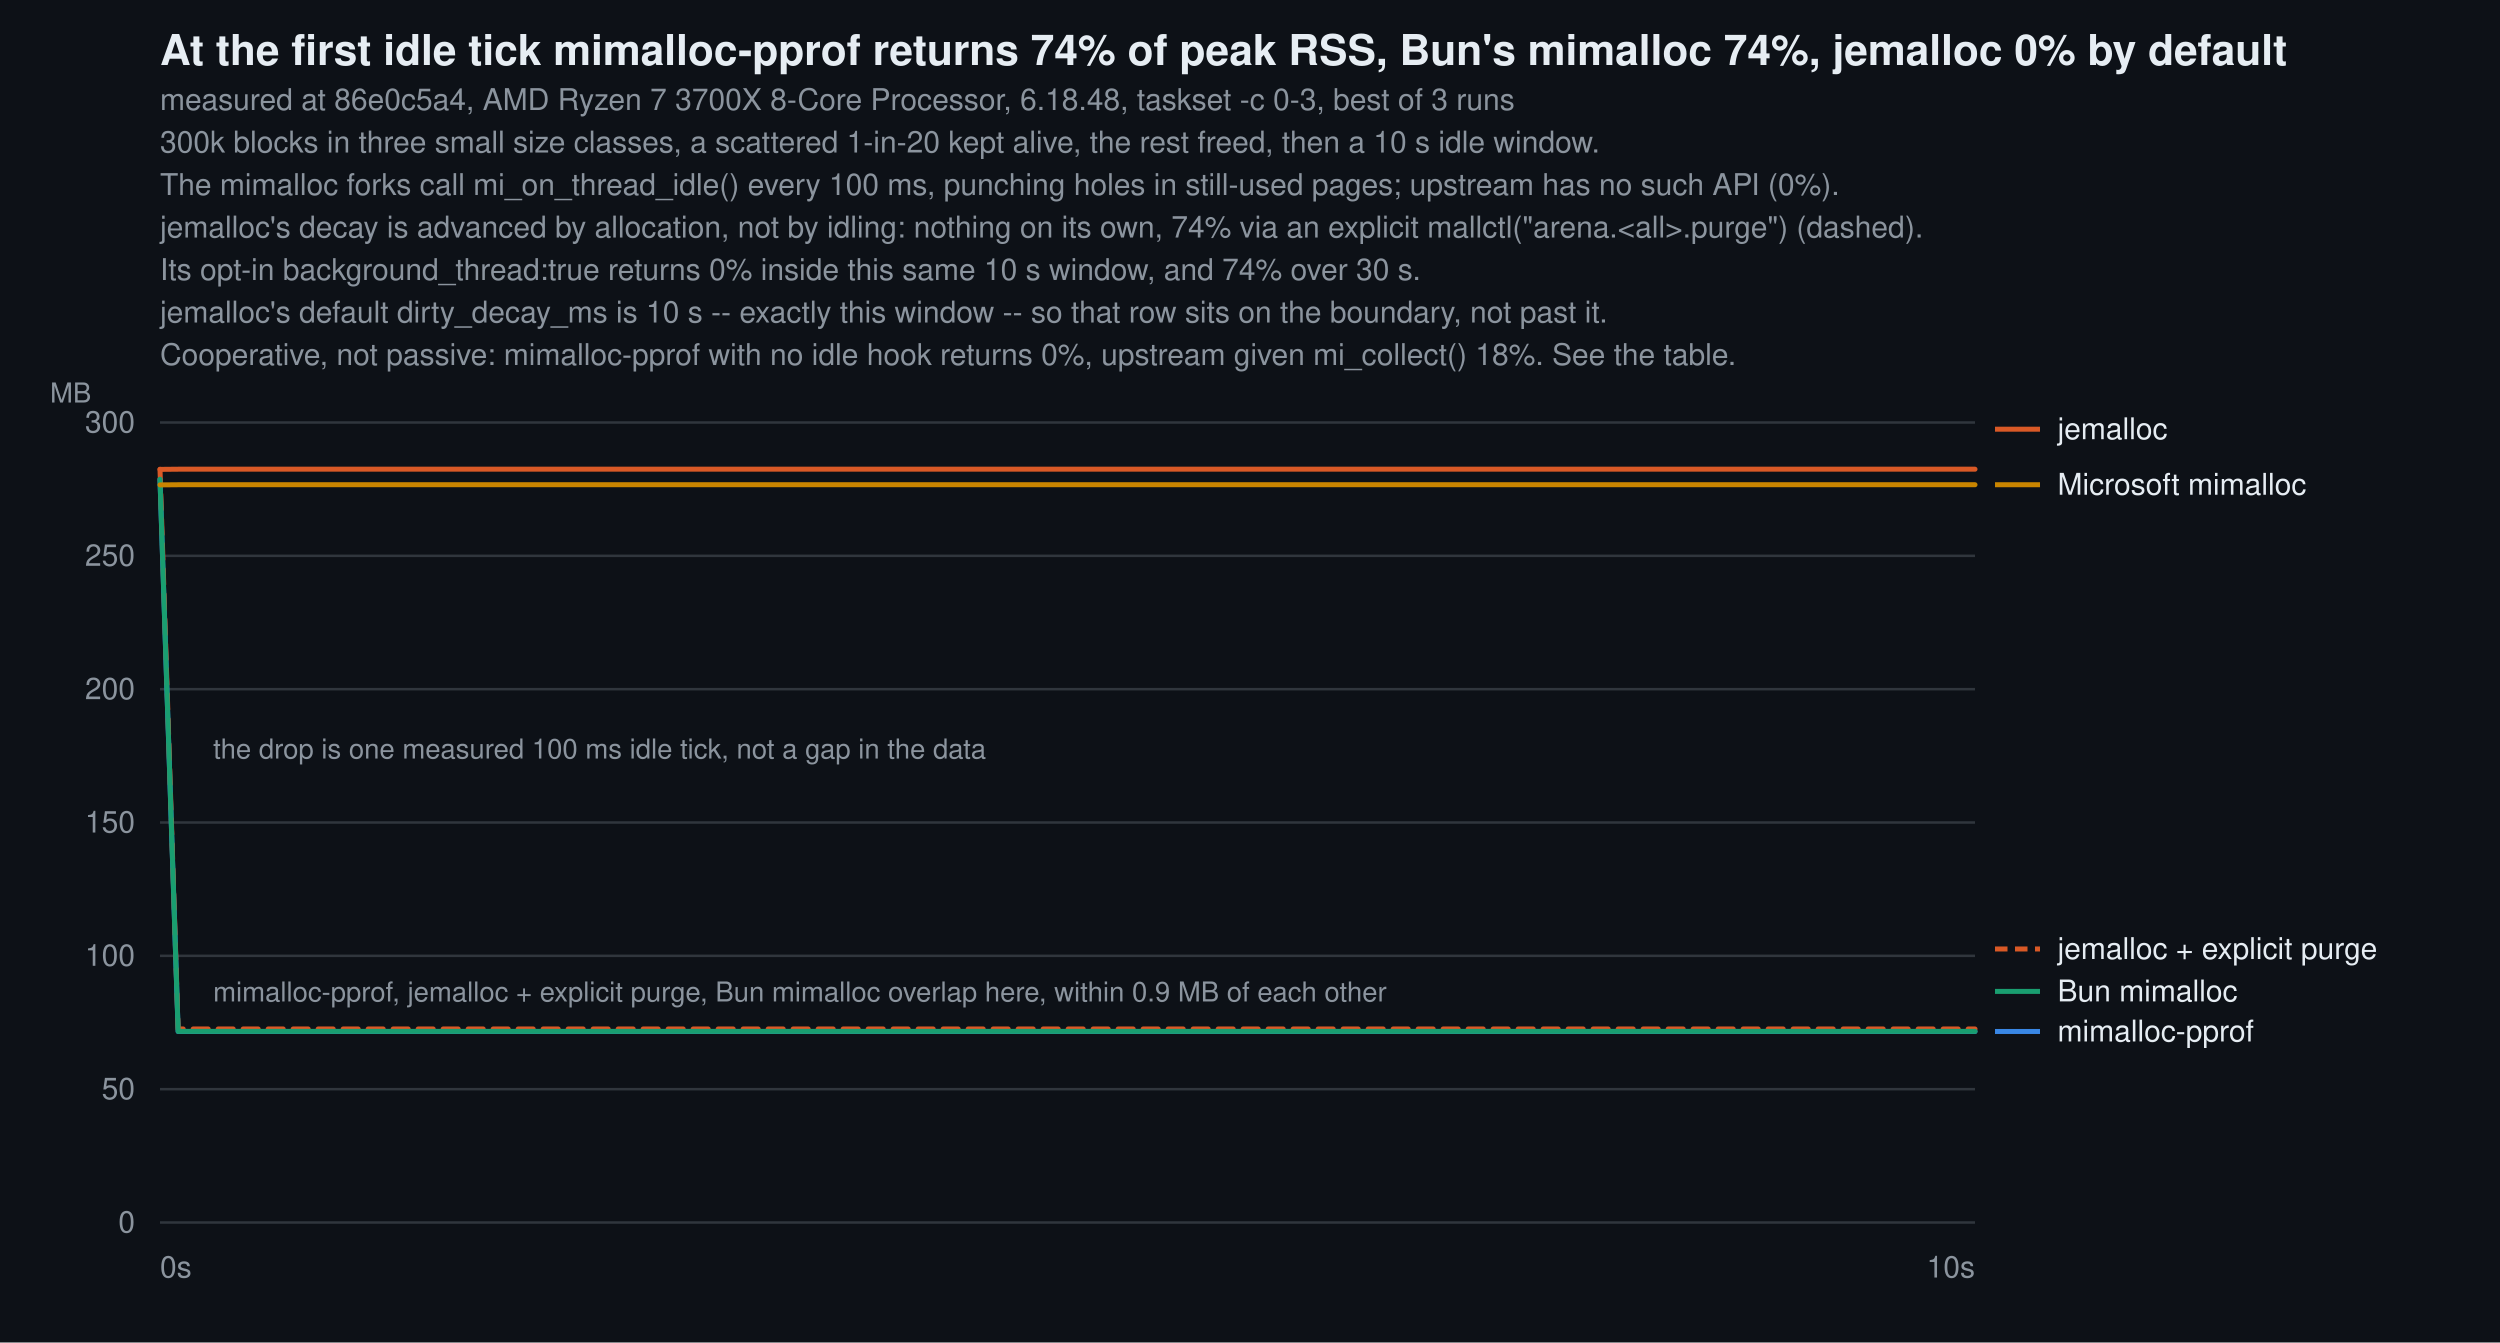
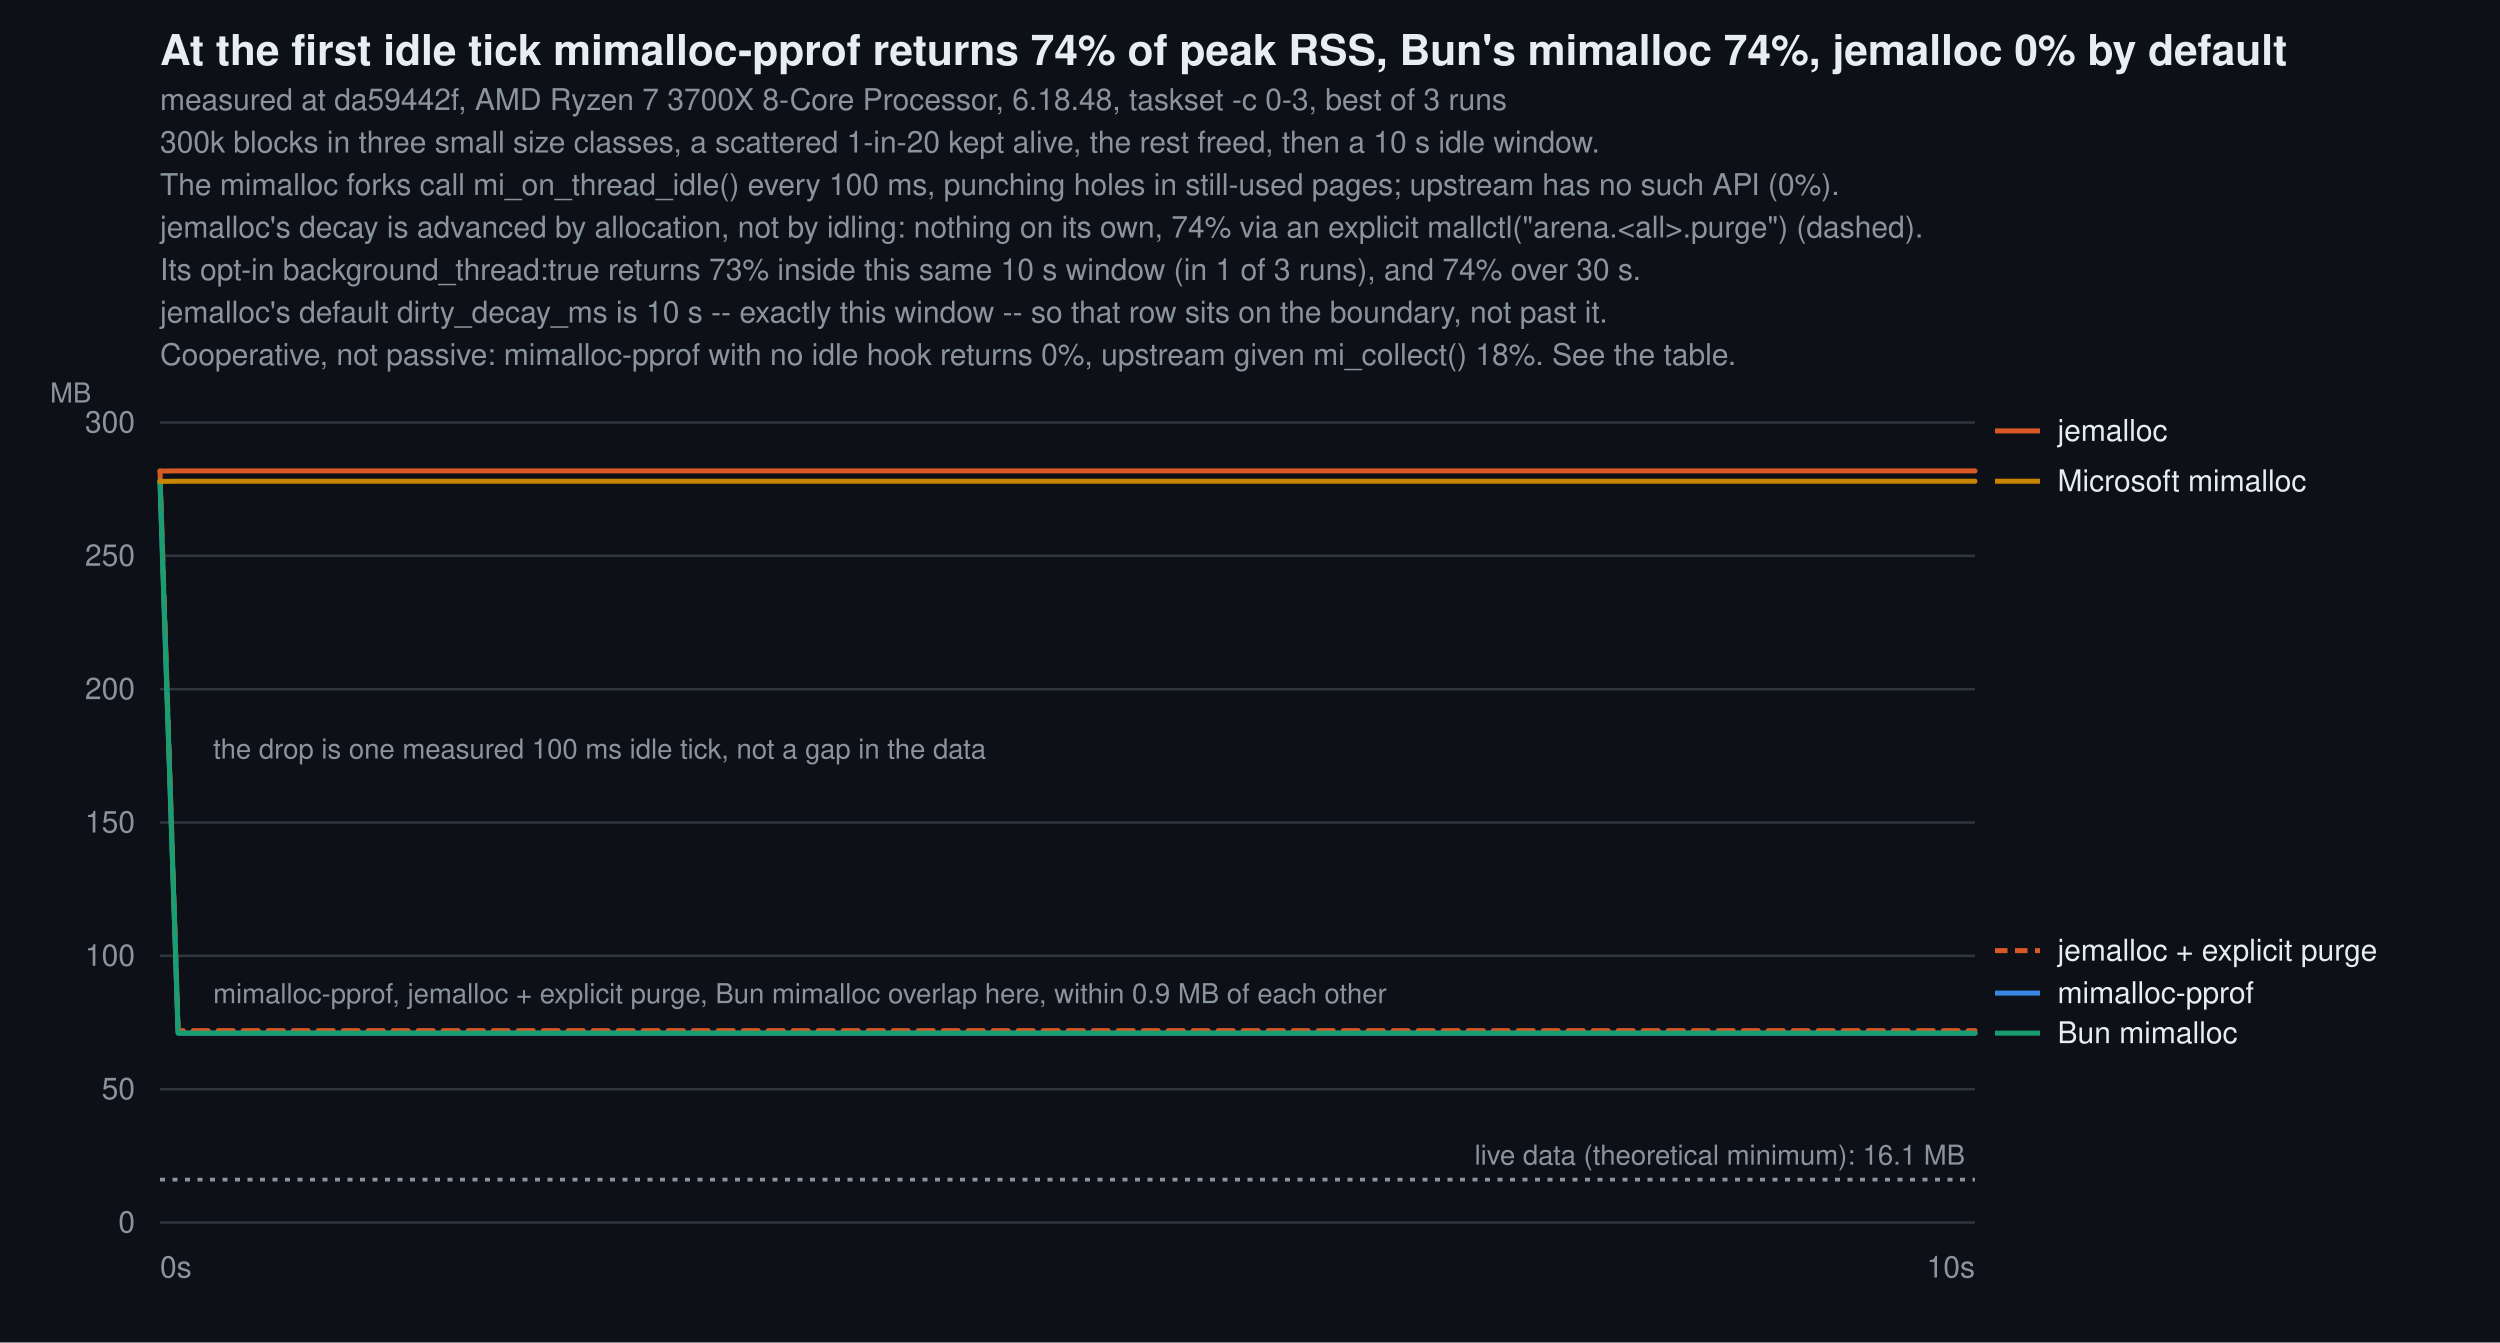
<svg xmlns="http://www.w3.org/2000/svg" viewBox="0 0 1000 537" width="1000" height="537" role="img" aria-label="At the first idle tick mimalloc-pprof returns 74% of peak RSS, Bun's mimalloc 74%, jemalloc 0% by default">
  <rect width="1000" height="537" fill="#0d1117" />
  <g font-family="-apple-system,BlinkMacSystemFont,Segoe UI,Helvetica,Arial,sans-serif">
    <text x="64" y="26" font-size="17" font-weight="600" fill="#e6edf3">At the first idle tick mimalloc-pprof returns 74% of peak RSS, Bun's mimalloc 74%, jemalloc 0% by default</text>
-     <text x="64" y="44" font-size="12" fill="#8b949e">measured at 86e0c5a4, AMD Ryzen 7 3700X 8-Core Processor, 6.18.48, taskset -c 0-3, best of 3 runs</text>
+     <text x="64" y="44" font-size="12" fill="#8b949e">measured at da59442f, AMD Ryzen 7 3700X 8-Core Processor, 6.18.48, taskset -c 0-3, best of 3 runs</text>
    <text x="64" y="61" font-size="12" fill="#8b949e">300k blocks in three small size classes, a scattered 1-in-20 kept alive, the rest freed, then a 10 s idle window.</text>
    <text x="64" y="78" font-size="12" fill="#8b949e">The mimalloc forks call mi_on_thread_idle() every 100 ms, punching holes in still-used pages; upstream has no such API (0%).</text>
    <text x="64" y="95" font-size="12" fill="#8b949e">jemalloc's decay is advanced by allocation, not by idling: nothing on its own, 74% via an explicit mallctl("arena.&lt;all&gt;.purge") (dashed).</text>
-     <text x="64" y="112" font-size="12" fill="#8b949e">Its opt-in background_thread:true returns 0% inside this same 10 s window, and 74% over 30 s.</text>
+     <text x="64" y="112" font-size="12" fill="#8b949e">Its opt-in background_thread:true returns 73% inside this same 10 s window (in 1 of 3 runs), and 74% over 30 s.</text>
    <text x="64" y="129" font-size="12" fill="#8b949e">jemalloc's default dirty_decay_ms is 10 s -- exactly this window -- so that row sits on the boundary, not past it.</text>
    <text x="64" y="146" font-size="12" fill="#8b949e">Cooperative, not passive: mimalloc-pprof with no idle hook returns 0%, upstream given mi_collect() 18%. See the table.</text>
    <line x1="64" y1="489.00" x2="790" y2="489.00" stroke="#30363d" stroke-width="1" />
    <text x="54" y="493.00" font-size="12" text-anchor="end" fill="#8b949e">0</text>
    <line x1="64" y1="435.67" x2="790" y2="435.67" stroke="#30363d" stroke-width="1" />
    <text x="54" y="439.67" font-size="12" text-anchor="end" fill="#8b949e">50</text>
    <line x1="64" y1="382.33" x2="790" y2="382.33" stroke="#30363d" stroke-width="1" />
    <text x="54" y="386.33" font-size="12" text-anchor="end" fill="#8b949e">100</text>
    <line x1="64" y1="329.00" x2="790" y2="329.00" stroke="#30363d" stroke-width="1" />
    <text x="54" y="333.00" font-size="12" text-anchor="end" fill="#8b949e">150</text>
    <line x1="64" y1="275.67" x2="790" y2="275.67" stroke="#30363d" stroke-width="1" />
    <text x="54" y="279.67" font-size="12" text-anchor="end" fill="#8b949e">200</text>
    <line x1="64" y1="222.33" x2="790" y2="222.33" stroke="#30363d" stroke-width="1" />
    <text x="54" y="226.33" font-size="12" text-anchor="end" fill="#8b949e">250</text>
    <line x1="64" y1="169.00" x2="790" y2="169.00" stroke="#30363d" stroke-width="1" />
    <text x="54" y="173.00" font-size="12" text-anchor="end" fill="#8b949e">300</text>
    <text x="20" y="161.00" font-size="11" fill="#8b949e">MB</text>
    <text x="64.00" y="511.00" font-size="12" text-anchor="start" fill="#8b949e">0s</text>
    <text x="790.00" y="511.00" font-size="12" text-anchor="end" fill="#8b949e">10s</text>
-     <path d="M 64.00 191.73 L 71.26 412.59 L 78.52 412.59 L 85.78 412.59 L 93.04 412.59 L 100.30 412.59 L 107.56 412.59 L 114.82 412.59 L 122.08 412.59 L 129.34 412.59 L 136.60 412.59 L 143.86 412.59 L 151.12 412.59 L 158.38 412.59 L 165.64 412.59 L 172.90 412.59 L 180.16 412.59 L 187.42 412.59 L 194.68 412.59 L 201.94 412.59 L 209.20 412.59 L 216.46 412.59 L 223.72 412.59 L 230.98 412.59 L 238.24 412.59 L 245.50 412.59 L 252.76 412.59 L 260.02 412.59 L 267.28 412.59 L 274.54 412.59 L 281.80 412.59 L 289.06 412.59 L 296.32 412.59 L 303.58 412.59 L 310.84 412.59 L 318.10 412.59 L 325.36 412.59 L 332.62 412.59 L 339.88 412.59 L 347.14 412.59 L 354.40 412.59 L 361.66 412.59 L 368.92 412.59 L 376.18 412.59 L 383.44 412.59 L 390.70 412.59 L 397.96 412.59 L 405.22 412.59 L 412.48 412.59 L 419.74 412.59 L 427.00 412.59 L 434.26 412.59 L 441.52 412.59 L 448.78 412.59 L 456.04 412.59 L 463.30 412.59 L 470.56 412.59 L 477.82 412.59 L 485.08 412.59 L 492.34 412.59 L 499.60 412.59 L 506.86 412.59 L 514.12 412.59 L 521.38 412.59 L 528.64 412.59 L 535.90 412.59 L 543.16 412.59 L 550.42 412.59 L 557.68 412.59 L 564.94 412.59 L 572.20 412.59 L 579.46 412.59 L 586.72 412.59 L 593.98 412.59 L 601.24 412.59 L 608.50 412.59 L 615.76 412.59 L 623.02 412.59 L 630.28 412.59 L 637.54 412.59 L 644.80 412.59 L 652.06 412.59 L 659.32 412.59 L 666.58 412.59 L 673.84 412.59 L 681.10 412.59 L 688.36 412.59 L 695.62 412.59 L 702.88 412.59 L 710.14 412.59 L 717.40 412.59 L 724.66 412.59 L 731.92 412.59 L 739.18 412.59 L 746.44 412.59 L 753.70 412.59 L 760.96 412.59 L 768.22 412.59 L 775.48 412.59 L 782.74 412.59 L 790.00 412.59" fill="none" stroke="#3987e5" stroke-width="2" stroke-linejoin="round" stroke-linecap="round" />
-     <path d="M 64.00 187.75 L 71.26 187.68 L 78.52 187.68 L 85.78 187.68 L 93.04 187.68 L 100.30 187.68 L 107.56 187.68 L 114.82 187.68 L 122.08 187.68 L 129.34 187.68 L 136.60 187.68 L 143.86 187.68 L 151.12 187.68 L 158.38 187.68 L 165.64 187.68 L 172.90 187.68 L 180.16 187.68 L 187.42 187.68 L 194.68 187.68 L 201.94 187.68 L 209.20 187.68 L 216.46 187.68 L 223.72 187.68 L 230.98 187.68 L 238.24 187.68 L 245.50 187.68 L 252.76 187.68 L 260.02 187.68 L 267.28 187.68 L 274.54 187.68 L 281.80 187.68 L 289.06 187.68 L 296.32 187.68 L 303.58 187.68 L 310.84 187.68 L 318.10 187.68 L 325.36 187.68 L 332.62 187.68 L 339.88 187.68 L 347.14 187.68 L 354.40 187.68 L 361.66 187.68 L 368.92 187.68 L 376.18 187.68 L 383.44 187.68 L 390.70 187.68 L 397.96 187.68 L 405.22 187.68 L 412.48 187.68 L 419.74 187.68 L 427.00 187.68 L 434.26 187.68 L 441.52 187.68 L 448.78 187.68 L 456.04 187.68 L 463.30 187.68 L 470.56 187.68 L 477.82 187.68 L 485.08 187.68 L 492.34 187.68 L 499.60 187.68 L 506.86 187.68 L 514.12 187.68 L 521.38 187.68 L 528.64 187.68 L 535.90 187.68 L 543.16 187.68 L 550.42 187.68 L 557.68 187.68 L 564.94 187.68 L 572.20 187.68 L 579.46 187.68 L 586.72 187.68 L 593.98 187.68 L 601.24 187.68 L 608.50 187.68 L 615.76 187.68 L 623.02 187.68 L 630.28 187.68 L 637.54 187.68 L 644.80 187.68 L 652.06 187.68 L 659.32 187.68 L 666.58 187.68 L 673.84 187.68 L 681.10 187.68 L 688.36 187.68 L 695.62 187.68 L 702.88 187.68 L 710.14 187.68 L 717.40 187.68 L 724.66 187.68 L 731.92 187.68 L 739.18 187.68 L 746.44 187.68 L 753.70 187.68 L 760.96 187.68 L 768.22 187.68 L 775.48 187.68 L 782.74 187.68 L 790.00 187.68" fill="none" stroke="#d95926" stroke-width="2" stroke-linejoin="round" stroke-linecap="round" />
-     <path d="M 64.00 187.72 L 71.26 411.59 L 78.52 411.59 L 85.78 411.59 L 93.04 411.59 L 100.30 411.59 L 107.56 411.59 L 114.82 411.59 L 122.08 411.59 L 129.34 411.59 L 136.60 411.59 L 143.86 411.59 L 151.12 411.59 L 158.38 411.59 L 165.64 411.59 L 172.90 411.59 L 180.16 411.59 L 187.42 411.59 L 194.68 411.59 L 201.94 411.59 L 209.20 411.59 L 216.46 411.59 L 223.72 411.59 L 230.98 411.59 L 238.24 411.59 L 245.50 411.59 L 252.76 411.59 L 260.02 411.59 L 267.28 411.59 L 274.54 411.59 L 281.80 411.59 L 289.06 411.59 L 296.32 411.59 L 303.58 411.59 L 310.84 411.59 L 318.10 411.59 L 325.36 411.59 L 332.62 411.59 L 339.88 411.59 L 347.14 411.59 L 354.40 411.59 L 361.66 411.59 L 368.92 411.59 L 376.18 411.59 L 383.44 411.59 L 390.70 411.59 L 397.96 411.59 L 405.22 411.59 L 412.48 411.59 L 419.74 411.59 L 427.00 411.59 L 434.26 411.59 L 441.52 411.59 L 448.78 411.59 L 456.04 411.59 L 463.30 411.59 L 470.56 411.59 L 477.82 411.59 L 485.08 411.59 L 492.34 411.59 L 499.60 411.59 L 506.86 411.59 L 514.12 411.59 L 521.38 411.59 L 528.64 411.59 L 535.90 411.59 L 543.16 411.59 L 550.42 411.59 L 557.68 411.59 L 564.94 411.59 L 572.20 411.59 L 579.46 411.59 L 586.72 411.59 L 593.98 411.59 L 601.24 411.59 L 608.50 411.59 L 615.76 411.59 L 623.02 411.59 L 630.28 411.59 L 637.54 411.59 L 644.80 411.59 L 652.06 411.59 L 659.32 411.59 L 666.58 411.59 L 673.84 411.59 L 681.10 411.59 L 688.36 411.59 L 695.62 411.59 L 702.88 411.59 L 710.14 411.59 L 717.40 411.59 L 724.66 411.59 L 731.92 411.59 L 739.18 411.59 L 746.44 411.59 L 753.70 411.59 L 760.96 411.59 L 768.22 411.59 L 775.48 411.59 L 782.74 411.59 L 790.00 411.59" fill="none" stroke="#d95926" stroke-width="2" stroke-linejoin="round" stroke-linecap="round" stroke-dasharray="6,4" />
-     <path d="M 64.00 191.69 L 71.26 412.56 L 78.52 412.56 L 85.78 412.56 L 93.04 412.56 L 100.30 412.56 L 107.56 412.56 L 114.82 412.56 L 122.08 412.56 L 129.34 412.56 L 136.60 412.56 L 143.86 412.56 L 151.12 412.56 L 158.38 412.56 L 165.64 412.56 L 172.90 412.56 L 180.16 412.56 L 187.42 412.56 L 194.68 412.56 L 201.94 412.56 L 209.20 412.56 L 216.46 412.56 L 223.72 412.56 L 230.98 412.56 L 238.24 412.56 L 245.50 412.56 L 252.76 412.56 L 260.02 412.56 L 267.28 412.56 L 274.54 412.56 L 281.80 412.56 L 289.06 412.56 L 296.32 412.56 L 303.58 412.56 L 310.84 412.56 L 318.10 412.56 L 325.36 412.56 L 332.62 412.56 L 339.88 412.56 L 347.14 412.56 L 354.40 412.56 L 361.66 412.56 L 368.92 412.56 L 376.18 412.56 L 383.44 412.56 L 390.70 412.56 L 397.96 412.56 L 405.22 412.56 L 412.48 412.56 L 419.74 412.56 L 427.00 412.56 L 434.26 412.56 L 441.52 412.56 L 448.78 412.56 L 456.04 412.56 L 463.30 412.56 L 470.56 412.56 L 477.82 412.56 L 485.08 412.56 L 492.34 412.56 L 499.60 412.56 L 506.86 412.56 L 514.12 412.56 L 521.38 412.56 L 528.64 412.56 L 535.90 412.56 L 543.16 412.56 L 550.42 412.56 L 557.68 412.56 L 564.94 412.56 L 572.20 412.56 L 579.46 412.56 L 586.72 412.56 L 593.98 412.56 L 601.24 412.56 L 608.50 412.56 L 615.76 412.56 L 623.02 412.56 L 630.28 412.56 L 637.54 412.56 L 644.80 412.56 L 652.06 412.56 L 659.32 412.56 L 666.58 412.56 L 673.84 412.56 L 681.10 412.56 L 688.36 412.56 L 695.62 412.56 L 702.88 412.56 L 710.14 412.56 L 717.40 412.56 L 724.66 412.56 L 731.92 412.56 L 739.18 412.56 L 746.44 412.56 L 753.70 412.56 L 760.96 412.56 L 768.22 412.56 L 775.48 412.56 L 782.74 412.56 L 790.00 412.56" fill="none" stroke="#199e70" stroke-width="2" stroke-linejoin="round" stroke-linecap="round" />
-     <path d="M 64.00 193.96 L 71.26 193.89 L 78.52 193.89 L 85.78 193.89 L 93.04 193.89 L 100.30 193.89 L 107.56 193.89 L 114.82 193.89 L 122.08 193.89 L 129.34 193.89 L 136.60 193.89 L 143.86 193.89 L 151.12 193.89 L 158.38 193.89 L 165.64 193.89 L 172.90 193.89 L 180.16 193.89 L 187.42 193.89 L 194.68 193.89 L 201.94 193.89 L 209.20 193.89 L 216.46 193.89 L 223.72 193.89 L 230.98 193.89 L 238.24 193.89 L 245.50 193.89 L 252.76 193.89 L 260.02 193.89 L 267.28 193.89 L 274.54 193.89 L 281.80 193.89 L 289.06 193.89 L 296.32 193.89 L 303.58 193.89 L 310.84 193.89 L 318.10 193.89 L 325.36 193.89 L 332.62 193.89 L 339.88 193.89 L 347.14 193.89 L 354.40 193.89 L 361.66 193.89 L 368.92 193.89 L 376.18 193.89 L 383.44 193.89 L 390.70 193.89 L 397.96 193.89 L 405.22 193.89 L 412.48 193.89 L 419.74 193.89 L 427.00 193.89 L 434.26 193.89 L 441.52 193.89 L 448.78 193.89 L 456.04 193.89 L 463.30 193.89 L 470.56 193.89 L 477.82 193.89 L 485.08 193.89 L 492.34 193.89 L 499.60 193.89 L 506.86 193.89 L 514.12 193.89 L 521.38 193.89 L 528.64 193.89 L 535.90 193.89 L 543.16 193.89 L 550.42 193.89 L 557.68 193.89 L 564.94 193.89 L 572.20 193.89 L 579.46 193.89 L 586.72 193.89 L 593.98 193.89 L 601.24 193.89 L 608.50 193.89 L 615.76 193.89 L 623.02 193.89 L 630.28 193.89 L 637.54 193.89 L 644.80 193.89 L 652.06 193.89 L 659.32 193.89 L 666.58 193.89 L 673.84 193.89 L 681.10 193.89 L 688.36 193.89 L 695.62 193.89 L 702.88 193.89 L 710.14 193.89 L 717.40 193.89 L 724.66 193.89 L 731.92 193.89 L 739.18 193.89 L 746.44 193.89 L 753.70 193.89 L 760.96 193.89 L 768.22 193.89 L 775.48 193.89 L 782.74 193.89 L 790.00 193.89" fill="none" stroke="#c98500" stroke-width="2" stroke-linejoin="round" stroke-linecap="round" />
+     <line data-series="floor" x1="64" y1="471.85" x2="790" y2="471.85" stroke="#8b949e" stroke-width="1.5" stroke-dasharray="2,3" />
+     <text x="786" y="465.85" font-size="11" text-anchor="end" fill="#8b949e">live data (theoretical minimum): 16.1 MB</text>
+     <path d="M 64.00 192.37 L 71.26 413.24 L 78.52 413.24 L 85.78 413.24 L 93.04 413.24 L 100.30 413.24 L 107.56 413.24 L 114.82 413.24 L 122.08 413.24 L 129.34 413.24 L 136.60 413.24 L 143.86 413.24 L 151.12 413.24 L 158.38 413.24 L 165.64 413.24 L 172.90 413.24 L 180.16 413.24 L 187.42 413.24 L 194.68 413.24 L 201.94 413.24 L 209.20 413.24 L 216.46 413.24 L 223.72 413.24 L 230.98 413.24 L 238.24 413.24 L 245.50 413.24 L 252.76 413.24 L 260.02 413.24 L 267.28 413.24 L 274.54 413.24 L 281.80 413.24 L 289.06 413.24 L 296.32 413.24 L 303.58 413.24 L 310.84 413.24 L 318.10 413.24 L 325.36 413.24 L 332.62 413.24 L 339.88 413.24 L 347.14 413.24 L 354.40 413.24 L 361.66 413.24 L 368.92 413.24 L 376.18 413.24 L 383.44 413.24 L 390.70 413.24 L 397.96 413.24 L 405.22 413.24 L 412.48 413.24 L 419.74 413.24 L 427.00 413.24 L 434.26 413.24 L 441.52 413.24 L 448.78 413.24 L 456.04 413.24 L 463.30 413.24 L 470.56 413.24 L 477.82 413.24 L 485.08 413.24 L 492.34 413.24 L 499.60 413.24 L 506.86 413.24 L 514.12 413.24 L 521.38 413.24 L 528.64 413.24 L 535.90 413.24 L 543.16 413.24 L 550.42 413.24 L 557.68 413.24 L 564.94 413.24 L 572.20 413.24 L 579.46 413.24 L 586.72 413.24 L 593.98 413.24 L 601.24 413.24 L 608.50 413.24 L 615.76 413.24 L 623.02 413.24 L 630.28 413.24 L 637.54 413.24 L 644.80 413.24 L 652.06 413.24 L 659.32 413.24 L 666.58 413.24 L 673.84 413.24 L 681.10 413.24 L 688.36 413.24 L 695.62 413.24 L 702.88 413.24 L 710.14 413.24 L 717.40 413.24 L 724.66 413.24 L 731.92 413.24 L 739.18 413.24 L 746.44 413.24 L 753.70 413.24 L 760.96 413.24 L 768.22 413.24 L 775.48 413.24 L 782.74 413.24 L 790.00 413.24" fill="none" stroke="#3987e5" stroke-width="2" stroke-linejoin="round" stroke-linecap="round" />
+     <path d="M 64.00 188.43 L 71.26 188.36 L 78.52 188.36 L 85.78 188.36 L 93.04 188.36 L 100.30 188.36 L 107.56 188.36 L 114.82 188.36 L 122.08 188.36 L 129.34 188.36 L 136.60 188.36 L 143.86 188.36 L 151.12 188.36 L 158.38 188.36 L 165.64 188.36 L 172.90 188.36 L 180.16 188.36 L 187.42 188.36 L 194.68 188.36 L 201.94 188.36 L 209.20 188.36 L 216.46 188.36 L 223.72 188.36 L 230.98 188.36 L 238.24 188.36 L 245.50 188.36 L 252.76 188.36 L 260.02 188.36 L 267.28 188.36 L 274.54 188.36 L 281.80 188.36 L 289.06 188.36 L 296.32 188.36 L 303.58 188.36 L 310.84 188.36 L 318.10 188.36 L 325.36 188.36 L 332.62 188.36 L 339.88 188.36 L 347.14 188.36 L 354.40 188.36 L 361.66 188.36 L 368.92 188.36 L 376.18 188.36 L 383.44 188.36 L 390.70 188.36 L 397.96 188.36 L 405.22 188.36 L 412.48 188.36 L 419.74 188.36 L 427.00 188.36 L 434.26 188.36 L 441.52 188.36 L 448.78 188.36 L 456.04 188.36 L 463.30 188.36 L 470.56 188.36 L 477.82 188.36 L 485.08 188.36 L 492.34 188.36 L 499.60 188.36 L 506.86 188.36 L 514.12 188.36 L 521.38 188.36 L 528.64 188.36 L 535.90 188.36 L 543.16 188.36 L 550.42 188.36 L 557.68 188.36 L 564.94 188.36 L 572.20 188.36 L 579.46 188.36 L 586.72 188.36 L 593.98 188.36 L 601.24 188.36 L 608.50 188.36 L 615.76 188.36 L 623.02 188.36 L 630.28 188.36 L 637.54 188.36 L 644.80 188.36 L 652.06 188.36 L 659.32 188.36 L 666.58 188.36 L 673.84 188.36 L 681.10 188.36 L 688.36 188.36 L 695.62 188.36 L 702.88 188.36 L 710.14 188.36 L 717.40 188.36 L 724.66 188.36 L 731.92 188.36 L 739.18 188.36 L 746.44 188.36 L 753.70 188.36 L 760.96 188.36 L 768.22 188.36 L 775.48 188.36 L 782.74 188.36 L 790.00 188.36" fill="none" stroke="#d95926" stroke-width="2" stroke-linejoin="round" stroke-linecap="round" />
+     <path d="M 64.00 188.39 L 71.26 412.25 L 78.52 412.25 L 85.78 412.25 L 93.04 412.25 L 100.30 412.25 L 107.56 412.25 L 114.82 412.25 L 122.08 412.25 L 129.34 412.25 L 136.60 412.25 L 143.86 412.25 L 151.12 412.25 L 158.38 412.25 L 165.64 412.25 L 172.90 412.25 L 180.16 412.25 L 187.42 412.25 L 194.68 412.25 L 201.94 412.25 L 209.20 412.25 L 216.46 412.25 L 223.72 412.25 L 230.98 412.25 L 238.24 412.25 L 245.50 412.25 L 252.76 412.25 L 260.02 412.25 L 267.28 412.25 L 274.54 412.25 L 281.80 412.25 L 289.06 412.25 L 296.32 412.25 L 303.58 412.25 L 310.84 412.25 L 318.10 412.25 L 325.36 412.25 L 332.62 412.25 L 339.88 412.25 L 347.14 412.25 L 354.40 412.25 L 361.66 412.25 L 368.92 412.25 L 376.18 412.25 L 383.44 412.25 L 390.70 412.25 L 397.96 412.25 L 405.22 412.25 L 412.48 412.25 L 419.74 412.25 L 427.00 412.25 L 434.26 412.25 L 441.52 412.25 L 448.78 412.25 L 456.04 412.25 L 463.30 412.25 L 470.56 412.25 L 477.82 412.25 L 485.08 412.25 L 492.34 412.25 L 499.60 412.25 L 506.86 412.25 L 514.12 412.25 L 521.38 412.25 L 528.64 412.25 L 535.90 412.25 L 543.16 412.25 L 550.42 412.25 L 557.68 412.25 L 564.94 412.25 L 572.20 412.25 L 579.46 412.25 L 586.72 412.25 L 593.98 412.25 L 601.24 412.25 L 608.50 412.25 L 615.76 412.25 L 623.02 412.25 L 630.28 412.25 L 637.54 412.25 L 644.80 412.25 L 652.06 412.25 L 659.32 412.25 L 666.58 412.25 L 673.84 412.25 L 681.10 412.25 L 688.36 412.25 L 695.62 412.25 L 702.88 412.25 L 710.14 412.25 L 717.40 412.25 L 724.66 412.25 L 731.92 412.25 L 739.18 412.25 L 746.44 412.25 L 753.70 412.25 L 760.96 412.25 L 768.22 412.25 L 775.48 412.25 L 782.74 412.25 L 790.00 412.25" fill="none" stroke="#d95926" stroke-width="2" stroke-linejoin="round" stroke-linecap="round" stroke-dasharray="6,4" />
+     <path d="M 64.00 192.39 L 71.26 413.26 L 78.52 413.26 L 85.78 413.26 L 93.04 413.26 L 100.30 413.26 L 107.56 413.26 L 114.82 413.26 L 122.08 413.26 L 129.34 413.26 L 136.60 413.26 L 143.86 413.26 L 151.12 413.26 L 158.38 413.26 L 165.64 413.26 L 172.90 413.26 L 180.16 413.26 L 187.42 413.26 L 194.68 413.26 L 201.94 413.26 L 209.20 413.26 L 216.46 413.26 L 223.72 413.26 L 230.98 413.26 L 238.24 413.26 L 245.50 413.26 L 252.76 413.26 L 260.02 413.26 L 267.28 413.26 L 274.54 413.26 L 281.80 413.26 L 289.06 413.26 L 296.32 413.26 L 303.58 413.26 L 310.84 413.26 L 318.10 413.26 L 325.36 413.26 L 332.62 413.26 L 339.88 413.26 L 347.14 413.26 L 354.40 413.26 L 361.66 413.26 L 368.92 413.26 L 376.18 413.26 L 383.44 413.26 L 390.70 413.26 L 397.96 413.26 L 405.22 413.26 L 412.48 413.26 L 419.74 413.26 L 427.00 413.26 L 434.26 413.26 L 441.52 413.26 L 448.78 413.26 L 456.04 413.26 L 463.30 413.26 L 470.56 413.26 L 477.82 413.26 L 485.08 413.26 L 492.34 413.26 L 499.60 413.26 L 506.86 413.26 L 514.12 413.26 L 521.38 413.26 L 528.64 413.26 L 535.90 413.26 L 543.16 413.26 L 550.42 413.26 L 557.68 413.26 L 564.94 413.26 L 572.20 413.26 L 579.46 413.26 L 586.72 413.26 L 593.98 413.26 L 601.24 413.26 L 608.50 413.26 L 615.76 413.26 L 623.02 413.26 L 630.28 413.26 L 637.54 413.26 L 644.80 413.26 L 652.06 413.26 L 659.32 413.26 L 666.58 413.26 L 673.84 413.26 L 681.10 413.26 L 688.36 413.26 L 695.62 413.26 L 702.88 413.26 L 710.14 413.26 L 717.40 413.26 L 724.66 413.26 L 731.92 413.26 L 739.18 413.26 L 746.44 413.26 L 753.70 413.26 L 760.96 413.26 L 768.22 413.26 L 775.48 413.26 L 782.74 413.26 L 790.00 413.26" fill="none" stroke="#199e70" stroke-width="2" stroke-linejoin="round" stroke-linecap="round" />
+     <path d="M 64.00 192.56 L 71.26 192.49 L 78.52 192.49 L 85.78 192.49 L 93.04 192.49 L 100.30 192.49 L 107.56 192.49 L 114.82 192.49 L 122.08 192.49 L 129.34 192.49 L 136.60 192.49 L 143.86 192.49 L 151.12 192.49 L 158.38 192.49 L 165.64 192.49 L 172.90 192.49 L 180.16 192.49 L 187.42 192.49 L 194.68 192.49 L 201.94 192.49 L 209.20 192.49 L 216.46 192.49 L 223.72 192.49 L 230.98 192.49 L 238.24 192.49 L 245.50 192.49 L 252.76 192.49 L 260.02 192.49 L 267.28 192.49 L 274.54 192.49 L 281.80 192.49 L 289.06 192.49 L 296.32 192.49 L 303.58 192.49 L 310.84 192.49 L 318.10 192.49 L 325.36 192.49 L 332.62 192.49 L 339.88 192.49 L 347.14 192.49 L 354.40 192.49 L 361.66 192.49 L 368.92 192.49 L 376.18 192.49 L 383.44 192.49 L 390.70 192.49 L 397.96 192.49 L 405.22 192.49 L 412.48 192.49 L 419.74 192.49 L 427.00 192.49 L 434.26 192.49 L 441.52 192.49 L 448.78 192.49 L 456.04 192.49 L 463.30 192.49 L 470.56 192.49 L 477.82 192.49 L 485.08 192.49 L 492.34 192.49 L 499.60 192.49 L 506.86 192.49 L 514.12 192.49 L 521.38 192.49 L 528.64 192.49 L 535.90 192.49 L 543.16 192.49 L 550.42 192.49 L 557.68 192.49 L 564.94 192.49 L 572.20 192.49 L 579.46 192.49 L 586.72 192.49 L 593.98 192.49 L 601.24 192.49 L 608.50 192.49 L 615.76 192.49 L 623.02 192.49 L 630.28 192.49 L 637.54 192.49 L 644.80 192.49 L 652.06 192.49 L 659.32 192.49 L 666.58 192.49 L 673.84 192.49 L 681.10 192.49 L 688.36 192.49 L 695.62 192.49 L 702.88 192.49 L 710.14 192.49 L 717.40 192.49 L 724.66 192.49 L 731.92 192.49 L 739.18 192.49 L 746.44 192.49 L 753.70 192.49 L 760.96 192.49 L 768.22 192.49 L 775.48 192.49 L 782.74 192.49 L 790.00 192.49" fill="none" stroke="#c98500" stroke-width="2" stroke-linejoin="round" stroke-linecap="round" />
    <text x="85.26" y="303.40" font-size="11" fill="#8b949e">the drop is one measured 100 ms idle tick, not a gap in the data</text>
-     <text x="85.26" y="400.59" font-size="11" fill="#8b949e">mimalloc-pprof, jemalloc + explicit purge, Bun mimalloc overlap here, within 0.9 MB of each other</text>
-     <line x1="798.00" y1="412.59" x2="816.00" y2="412.59" stroke="#3987e5" stroke-width="2" />
-     <text x="823.00" y="416.59" font-size="12" fill="#e6edf3">mimalloc-pprof</text>
-     <line x1="798.00" y1="396.56" x2="816.00" y2="396.56" stroke="#199e70" stroke-width="2" />
-     <text x="823.00" y="400.56" font-size="12" fill="#e6edf3">Bun mimalloc</text>
-     <line x1="798.00" y1="379.59" x2="816.00" y2="379.59" stroke="#d95926" stroke-width="2" stroke-dasharray="5,3" />
-     <text x="823.00" y="383.59" font-size="12" fill="#e6edf3">jemalloc + explicit purge</text>
-     <line x1="798.00" y1="193.89" x2="816.00" y2="193.89" stroke="#c98500" stroke-width="2" />
-     <text x="823.00" y="197.89" font-size="12" fill="#e6edf3">Microsoft mimalloc</text>
-     <line x1="798.00" y1="171.68" x2="816.00" y2="171.68" stroke="#d95926" stroke-width="2" />
-     <text x="823.00" y="175.68" font-size="12" fill="#e6edf3">jemalloc</text>
+     <text x="85.26" y="401.26" font-size="11" fill="#8b949e">mimalloc-pprof, jemalloc + explicit purge, Bun mimalloc overlap here, within 0.9 MB of each other</text>
+     <line x1="798.00" y1="413.26" x2="816.00" y2="413.26" stroke="#199e70" stroke-width="2" />
+     <text x="823.00" y="417.26" font-size="12" fill="#e6edf3">Bun mimalloc</text>
+     <line x1="798.00" y1="397.24" x2="816.00" y2="397.24" stroke="#3987e5" stroke-width="2" />
+     <text x="823.00" y="401.24" font-size="12" fill="#e6edf3">mimalloc-pprof</text>
+     <line x1="798.00" y1="380.25" x2="816.00" y2="380.25" stroke="#d95926" stroke-width="2" stroke-dasharray="5,3" />
+     <text x="823.00" y="384.25" font-size="12" fill="#e6edf3">jemalloc + explicit purge</text>
+     <line x1="798.00" y1="192.49" x2="816.00" y2="192.49" stroke="#c98500" stroke-width="2" />
+     <text x="823.00" y="196.49" font-size="12" fill="#e6edf3">Microsoft mimalloc</text>
+     <line x1="798.00" y1="172.36" x2="816.00" y2="172.36" stroke="#d95926" stroke-width="2" />
+     <text x="823.00" y="176.36" font-size="12" fill="#e6edf3">jemalloc</text>
  </g>
</svg>
